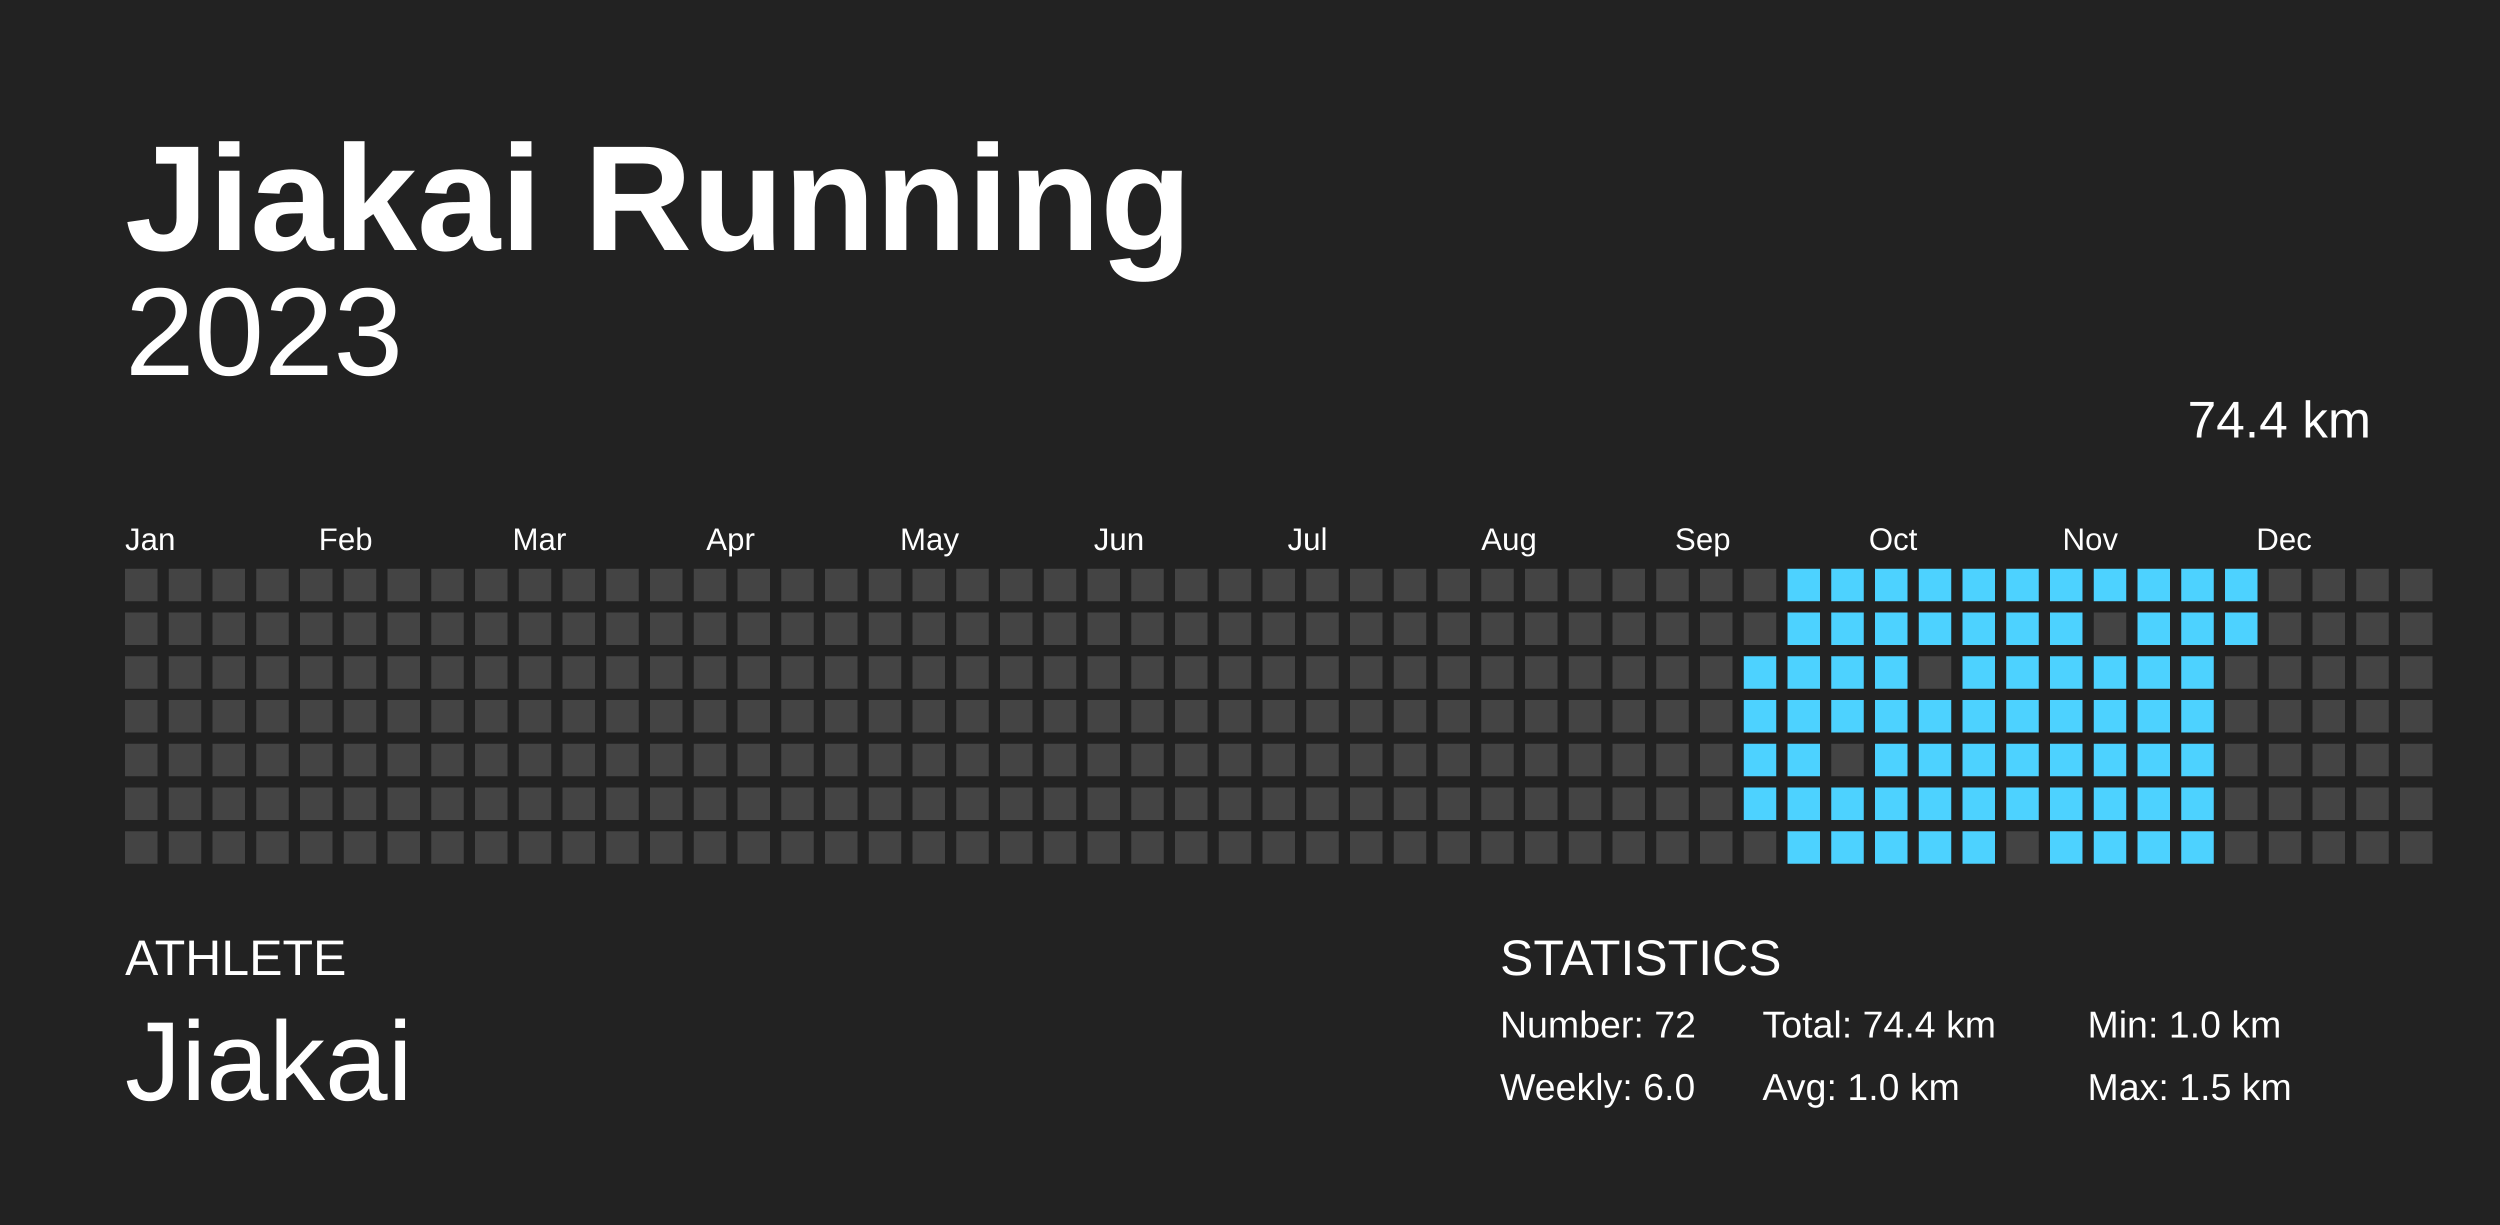
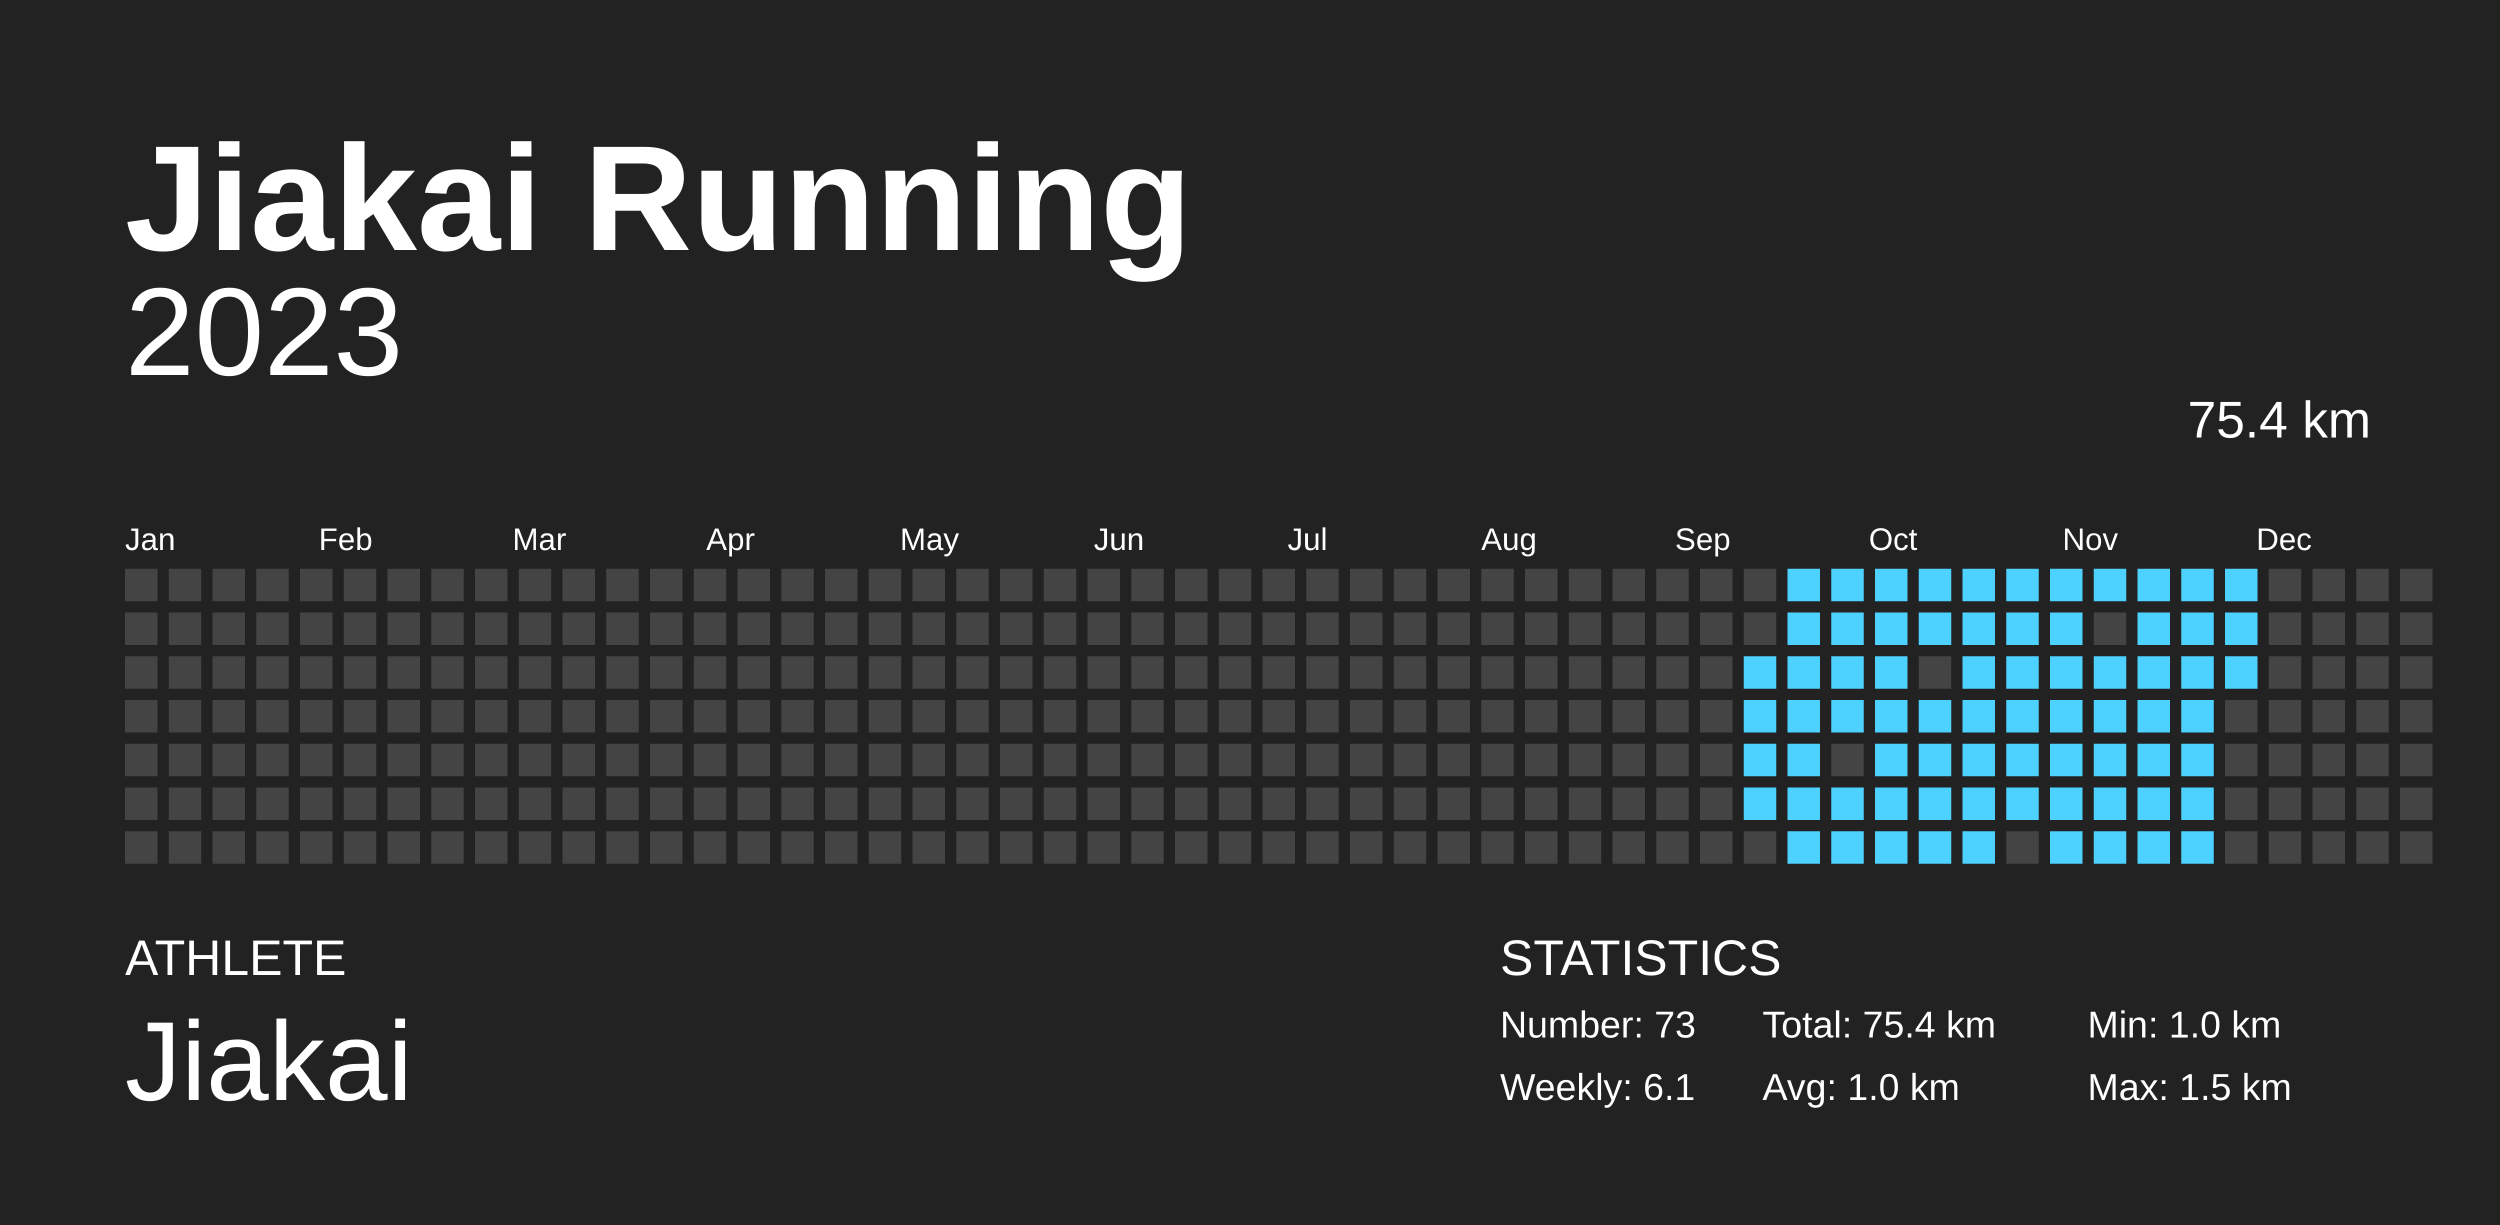
<svg xmlns="http://www.w3.org/2000/svg" baseProfile="full" height="98mm" version="1.1" viewBox="0,0,200,98" width="200mm">
  <defs />
  <rect fill="#222222" height="98" width="200" x="0" y="0" />
  <text fill="#FFFFFF" style="font-size:12px; font-family:Arial; font-weight:bold;" x="10" y="20">Jiakai Running</text>
  <text fill="#FFFFFF" style="font-size:4px; font-family:Arial" x="10" y="78">ATHLETE</text>
  <text fill="#FFFFFF" style="font-size:9px; font-family:Arial" x="10" y="88">Jiakai</text>
  <text fill="#FFFFFF" style="font-size:4px; font-family:Arial" x="120" y="78">STATISTICS</text>
-   <text fill="#FFFFFF" style="font-size:3px; font-family:Arial" x="120" y="83">Number: 72</text>
-   <text fill="#FFFFFF" style="font-size:3px; font-family:Arial" x="120" y="88">Weekly: 6.0</text>
-   <text fill="#FFFFFF" style="font-size:3px; font-family:Arial" x="141" y="83">Total: 74.4 km</text>
+   <text fill="#FFFFFF" style="font-size:3px; font-family:Arial" x="120" y="83">Number: 73</text>
+   <text fill="#FFFFFF" style="font-size:3px; font-family:Arial" x="120" y="88">Weekly: 6.1</text>
+   <text fill="#FFFFFF" style="font-size:3px; font-family:Arial" x="141" y="83">Total: 75.4 km</text>
  <text fill="#FFFFFF" style="font-size:3px; font-family:Arial" x="141" y="88">Avg: 1.0 km</text>
  <text fill="#FFFFFF" style="font-size:3px; font-family:Arial" x="167" y="83">Min: 1.0 km</text>
  <text fill="#FFFFFF" style="font-size:3px; font-family:Arial" x="167" y="88">Max: 1.5 km</text>
  <text alignment-baseline="hanging" fill="#FFFFFF" style="font-size:10.0px; font-family:Arial;" x="10" y="30">2023</text>
-   <text alignment-baseline="hanging" fill="#FFFFFF" style="font-size:4.125px; font-family:Arial;" x="175" y="35">74.4 km</text>
+   <text alignment-baseline="hanging" fill="#FFFFFF" style="font-size:4.125px; font-family:Arial;" x="175" y="35">75.4 km</text>
  <text fill="#FFFFFF" style="font-size:2.5px; font-family:Arial" x="10.0" y="44">Jan</text>
  <text fill="#FFFFFF" style="font-size:2.5px; font-family:Arial" x="25.5" y="44">Feb</text>
  <text fill="#FFFFFF" style="font-size:2.5px; font-family:Arial" x="41.0" y="44">Mar</text>
  <text fill="#FFFFFF" style="font-size:2.5px; font-family:Arial" x="56.5" y="44">Apr</text>
  <text fill="#FFFFFF" style="font-size:2.5px; font-family:Arial" x="72.0" y="44">May</text>
  <text fill="#FFFFFF" style="font-size:2.5px; font-family:Arial" x="87.5" y="44">Jun</text>
  <text fill="#FFFFFF" style="font-size:2.5px; font-family:Arial" x="103.0" y="44">Jul</text>
  <text fill="#FFFFFF" style="font-size:2.5px; font-family:Arial" x="118.5" y="44">Aug</text>
  <text fill="#FFFFFF" style="font-size:2.5px; font-family:Arial" x="134.0" y="44">Sep</text>
  <text fill="#FFFFFF" style="font-size:2.5px; font-family:Arial" x="149.5" y="44">Oct</text>
  <text fill="#FFFFFF" style="font-size:2.5px; font-family:Arial" x="165.0" y="44">Nov</text>
  <text fill="#FFFFFF" style="font-size:2.5px; font-family:Arial" x="180.5" y="44">Dec</text>
  <rect fill="#444444" height="2.6" width="2.6" x="10.0" y="45.5" />
  <rect fill="#444444" height="2.6" width="2.6" x="10.0" y="49.0" />
  <rect fill="#444444" height="2.6" width="2.6" x="10.0" y="52.5" />
  <rect fill="#444444" height="2.6" width="2.6" x="10.0" y="56.0" />
  <rect fill="#444444" height="2.6" width="2.6" x="10.0" y="59.5" />
  <rect fill="#444444" height="2.6" width="2.6" x="10.0" y="63.0" />
  <rect fill="#444444" height="2.6" width="2.6" x="10.0" y="66.5" />
  <rect fill="#444444" height="2.6" width="2.6" x="13.5" y="45.5" />
  <rect fill="#444444" height="2.6" width="2.6" x="13.5" y="49.0" />
  <rect fill="#444444" height="2.6" width="2.6" x="13.5" y="52.5" />
  <rect fill="#444444" height="2.6" width="2.6" x="13.5" y="56.0" />
  <rect fill="#444444" height="2.6" width="2.6" x="13.5" y="59.5" />
  <rect fill="#444444" height="2.6" width="2.6" x="13.5" y="63.0" />
  <rect fill="#444444" height="2.6" width="2.6" x="13.5" y="66.5" />
  <rect fill="#444444" height="2.6" width="2.6" x="17.0" y="45.5" />
  <rect fill="#444444" height="2.6" width="2.6" x="17.0" y="49.0" />
  <rect fill="#444444" height="2.6" width="2.6" x="17.0" y="52.5" />
  <rect fill="#444444" height="2.6" width="2.6" x="17.0" y="56.0" />
  <rect fill="#444444" height="2.6" width="2.6" x="17.0" y="59.5" />
  <rect fill="#444444" height="2.6" width="2.6" x="17.0" y="63.0" />
  <rect fill="#444444" height="2.6" width="2.6" x="17.0" y="66.5" />
  <rect fill="#444444" height="2.6" width="2.6" x="20.5" y="45.5" />
  <rect fill="#444444" height="2.6" width="2.6" x="20.5" y="49.0" />
  <rect fill="#444444" height="2.6" width="2.6" x="20.5" y="52.5" />
  <rect fill="#444444" height="2.6" width="2.6" x="20.5" y="56.0" />
  <rect fill="#444444" height="2.6" width="2.6" x="20.5" y="59.5" />
  <rect fill="#444444" height="2.6" width="2.6" x="20.5" y="63.0" />
  <rect fill="#444444" height="2.6" width="2.6" x="20.5" y="66.5" />
  <rect fill="#444444" height="2.6" width="2.6" x="24.0" y="45.5" />
  <rect fill="#444444" height="2.6" width="2.6" x="24.0" y="49.0" />
  <rect fill="#444444" height="2.6" width="2.6" x="24.0" y="52.5" />
  <rect fill="#444444" height="2.6" width="2.6" x="24.0" y="56.0" />
  <rect fill="#444444" height="2.6" width="2.6" x="24.0" y="59.5" />
  <rect fill="#444444" height="2.6" width="2.6" x="24.0" y="63.0" />
  <rect fill="#444444" height="2.6" width="2.6" x="24.0" y="66.5" />
  <rect fill="#444444" height="2.6" width="2.6" x="27.5" y="45.5" />
  <rect fill="#444444" height="2.6" width="2.6" x="27.5" y="49.0" />
  <rect fill="#444444" height="2.6" width="2.6" x="27.5" y="52.5" />
  <rect fill="#444444" height="2.6" width="2.6" x="27.5" y="56.0" />
  <rect fill="#444444" height="2.6" width="2.6" x="27.5" y="59.5" />
  <rect fill="#444444" height="2.6" width="2.6" x="27.5" y="63.0" />
  <rect fill="#444444" height="2.6" width="2.6" x="27.5" y="66.5" />
  <rect fill="#444444" height="2.6" width="2.6" x="31.0" y="45.5" />
  <rect fill="#444444" height="2.6" width="2.6" x="31.0" y="49.0" />
  <rect fill="#444444" height="2.6" width="2.6" x="31.0" y="52.5" />
  <rect fill="#444444" height="2.6" width="2.6" x="31.0" y="56.0" />
  <rect fill="#444444" height="2.6" width="2.6" x="31.0" y="59.5" />
  <rect fill="#444444" height="2.6" width="2.6" x="31.0" y="63.0" />
  <rect fill="#444444" height="2.6" width="2.6" x="31.0" y="66.5" />
  <rect fill="#444444" height="2.6" width="2.6" x="34.5" y="45.5" />
  <rect fill="#444444" height="2.6" width="2.6" x="34.5" y="49.0" />
  <rect fill="#444444" height="2.6" width="2.6" x="34.5" y="52.5" />
  <rect fill="#444444" height="2.6" width="2.6" x="34.5" y="56.0" />
  <rect fill="#444444" height="2.6" width="2.6" x="34.5" y="59.5" />
  <rect fill="#444444" height="2.6" width="2.6" x="34.5" y="63.0" />
  <rect fill="#444444" height="2.6" width="2.6" x="34.5" y="66.5" />
  <rect fill="#444444" height="2.6" width="2.6" x="38.0" y="45.5" />
  <rect fill="#444444" height="2.6" width="2.6" x="38.0" y="49.0" />
  <rect fill="#444444" height="2.6" width="2.6" x="38.0" y="52.5" />
  <rect fill="#444444" height="2.6" width="2.6" x="38.0" y="56.0" />
  <rect fill="#444444" height="2.6" width="2.6" x="38.0" y="59.5" />
  <rect fill="#444444" height="2.6" width="2.6" x="38.0" y="63.0" />
  <rect fill="#444444" height="2.6" width="2.6" x="38.0" y="66.5" />
  <rect fill="#444444" height="2.6" width="2.6" x="41.5" y="45.5" />
  <rect fill="#444444" height="2.6" width="2.6" x="41.5" y="49.0" />
  <rect fill="#444444" height="2.6" width="2.6" x="41.5" y="52.5" />
  <rect fill="#444444" height="2.6" width="2.6" x="41.5" y="56.0" />
  <rect fill="#444444" height="2.6" width="2.6" x="41.5" y="59.5" />
  <rect fill="#444444" height="2.6" width="2.6" x="41.5" y="63.0" />
  <rect fill="#444444" height="2.6" width="2.6" x="41.5" y="66.5" />
  <rect fill="#444444" height="2.6" width="2.6" x="45.0" y="45.5" />
  <rect fill="#444444" height="2.6" width="2.6" x="45.0" y="49.0" />
  <rect fill="#444444" height="2.6" width="2.6" x="45.0" y="52.5" />
  <rect fill="#444444" height="2.6" width="2.6" x="45.0" y="56.0" />
  <rect fill="#444444" height="2.6" width="2.6" x="45.0" y="59.5" />
  <rect fill="#444444" height="2.6" width="2.6" x="45.0" y="63.0" />
  <rect fill="#444444" height="2.6" width="2.6" x="45.0" y="66.5" />
  <rect fill="#444444" height="2.6" width="2.6" x="48.5" y="45.5" />
  <rect fill="#444444" height="2.6" width="2.6" x="48.5" y="49.0" />
  <rect fill="#444444" height="2.6" width="2.6" x="48.5" y="52.5" />
  <rect fill="#444444" height="2.6" width="2.6" x="48.5" y="56.0" />
  <rect fill="#444444" height="2.6" width="2.6" x="48.5" y="59.5" />
  <rect fill="#444444" height="2.6" width="2.6" x="48.5" y="63.0" />
  <rect fill="#444444" height="2.6" width="2.6" x="48.5" y="66.5" />
  <rect fill="#444444" height="2.6" width="2.6" x="52.0" y="45.5" />
  <rect fill="#444444" height="2.6" width="2.6" x="52.0" y="49.0" />
  <rect fill="#444444" height="2.6" width="2.6" x="52.0" y="52.5" />
  <rect fill="#444444" height="2.6" width="2.6" x="52.0" y="56.0" />
  <rect fill="#444444" height="2.6" width="2.6" x="52.0" y="59.5" />
  <rect fill="#444444" height="2.6" width="2.6" x="52.0" y="63.0" />
  <rect fill="#444444" height="2.6" width="2.6" x="52.0" y="66.5" />
  <rect fill="#444444" height="2.6" width="2.6" x="55.5" y="45.5" />
  <rect fill="#444444" height="2.6" width="2.6" x="55.5" y="49.0" />
  <rect fill="#444444" height="2.6" width="2.6" x="55.5" y="52.5" />
  <rect fill="#444444" height="2.6" width="2.6" x="55.5" y="56.0" />
  <rect fill="#444444" height="2.6" width="2.6" x="55.5" y="59.5" />
  <rect fill="#444444" height="2.6" width="2.6" x="55.5" y="63.0" />
  <rect fill="#444444" height="2.6" width="2.6" x="55.5" y="66.5" />
  <rect fill="#444444" height="2.6" width="2.6" x="59.0" y="45.5" />
  <rect fill="#444444" height="2.6" width="2.6" x="59.0" y="49.0" />
  <rect fill="#444444" height="2.6" width="2.6" x="59.0" y="52.5" />
  <rect fill="#444444" height="2.6" width="2.6" x="59.0" y="56.0" />
  <rect fill="#444444" height="2.6" width="2.6" x="59.0" y="59.5" />
  <rect fill="#444444" height="2.6" width="2.6" x="59.0" y="63.0" />
  <rect fill="#444444" height="2.6" width="2.6" x="59.0" y="66.5" />
  <rect fill="#444444" height="2.6" width="2.6" x="62.5" y="45.5" />
  <rect fill="#444444" height="2.6" width="2.6" x="62.5" y="49.0" />
  <rect fill="#444444" height="2.6" width="2.6" x="62.5" y="52.5" />
  <rect fill="#444444" height="2.6" width="2.6" x="62.5" y="56.0" />
  <rect fill="#444444" height="2.6" width="2.6" x="62.5" y="59.5" />
  <rect fill="#444444" height="2.6" width="2.6" x="62.5" y="63.0" />
  <rect fill="#444444" height="2.6" width="2.6" x="62.5" y="66.5" />
  <rect fill="#444444" height="2.6" width="2.6" x="66.0" y="45.5" />
  <rect fill="#444444" height="2.6" width="2.6" x="66.0" y="49.0" />
  <rect fill="#444444" height="2.6" width="2.6" x="66.0" y="52.5" />
  <rect fill="#444444" height="2.6" width="2.6" x="66.0" y="56.0" />
  <rect fill="#444444" height="2.6" width="2.6" x="66.0" y="59.5" />
  <rect fill="#444444" height="2.6" width="2.6" x="66.0" y="63.0" />
  <rect fill="#444444" height="2.6" width="2.6" x="66.0" y="66.5" />
  <rect fill="#444444" height="2.6" width="2.6" x="69.5" y="45.5" />
  <rect fill="#444444" height="2.6" width="2.6" x="69.5" y="49.0" />
  <rect fill="#444444" height="2.6" width="2.6" x="69.5" y="52.5" />
  <rect fill="#444444" height="2.6" width="2.6" x="69.5" y="56.0" />
  <rect fill="#444444" height="2.6" width="2.6" x="69.5" y="59.5" />
  <rect fill="#444444" height="2.6" width="2.6" x="69.5" y="63.0" />
  <rect fill="#444444" height="2.6" width="2.6" x="69.5" y="66.5" />
  <rect fill="#444444" height="2.6" width="2.6" x="73.0" y="45.5" />
  <rect fill="#444444" height="2.6" width="2.6" x="73.0" y="49.0" />
  <rect fill="#444444" height="2.6" width="2.6" x="73.0" y="52.5" />
  <rect fill="#444444" height="2.6" width="2.6" x="73.0" y="56.0" />
  <rect fill="#444444" height="2.6" width="2.6" x="73.0" y="59.5" />
  <rect fill="#444444" height="2.6" width="2.6" x="73.0" y="63.0" />
  <rect fill="#444444" height="2.6" width="2.6" x="73.0" y="66.5" />
  <rect fill="#444444" height="2.6" width="2.6" x="76.5" y="45.5" />
  <rect fill="#444444" height="2.6" width="2.6" x="76.5" y="49.0" />
  <rect fill="#444444" height="2.6" width="2.6" x="76.5" y="52.5" />
  <rect fill="#444444" height="2.6" width="2.6" x="76.5" y="56.0" />
  <rect fill="#444444" height="2.6" width="2.6" x="76.5" y="59.5" />
  <rect fill="#444444" height="2.6" width="2.6" x="76.5" y="63.0" />
  <rect fill="#444444" height="2.6" width="2.6" x="76.5" y="66.5" />
  <rect fill="#444444" height="2.6" width="2.6" x="80.0" y="45.5" />
  <rect fill="#444444" height="2.6" width="2.6" x="80.0" y="49.0" />
  <rect fill="#444444" height="2.6" width="2.6" x="80.0" y="52.5" />
  <rect fill="#444444" height="2.6" width="2.6" x="80.0" y="56.0" />
  <rect fill="#444444" height="2.6" width="2.6" x="80.0" y="59.5" />
  <rect fill="#444444" height="2.6" width="2.6" x="80.0" y="63.0" />
  <rect fill="#444444" height="2.6" width="2.6" x="80.0" y="66.5" />
  <rect fill="#444444" height="2.6" width="2.6" x="83.5" y="45.5" />
  <rect fill="#444444" height="2.6" width="2.6" x="83.5" y="49.0" />
  <rect fill="#444444" height="2.6" width="2.6" x="83.5" y="52.5" />
  <rect fill="#444444" height="2.6" width="2.6" x="83.5" y="56.0" />
  <rect fill="#444444" height="2.6" width="2.6" x="83.5" y="59.5" />
  <rect fill="#444444" height="2.6" width="2.6" x="83.5" y="63.0" />
  <rect fill="#444444" height="2.6" width="2.6" x="83.5" y="66.5" />
  <rect fill="#444444" height="2.6" width="2.6" x="87.0" y="45.5" />
  <rect fill="#444444" height="2.6" width="2.6" x="87.0" y="49.0" />
  <rect fill="#444444" height="2.6" width="2.6" x="87.0" y="52.5" />
  <rect fill="#444444" height="2.6" width="2.6" x="87.0" y="56.0" />
  <rect fill="#444444" height="2.6" width="2.6" x="87.0" y="59.5" />
  <rect fill="#444444" height="2.6" width="2.6" x="87.0" y="63.0" />
  <rect fill="#444444" height="2.6" width="2.6" x="87.0" y="66.5" />
  <rect fill="#444444" height="2.6" width="2.6" x="90.5" y="45.5" />
  <rect fill="#444444" height="2.6" width="2.6" x="90.5" y="49.0" />
  <rect fill="#444444" height="2.6" width="2.6" x="90.5" y="52.5" />
  <rect fill="#444444" height="2.6" width="2.6" x="90.5" y="56.0" />
  <rect fill="#444444" height="2.6" width="2.6" x="90.5" y="59.5" />
  <rect fill="#444444" height="2.6" width="2.6" x="90.5" y="63.0" />
  <rect fill="#444444" height="2.6" width="2.6" x="90.5" y="66.5" />
  <rect fill="#444444" height="2.6" width="2.6" x="94.0" y="45.5" />
  <rect fill="#444444" height="2.6" width="2.6" x="94.0" y="49.0" />
  <rect fill="#444444" height="2.6" width="2.6" x="94.0" y="52.5" />
  <rect fill="#444444" height="2.6" width="2.6" x="94.0" y="56.0" />
  <rect fill="#444444" height="2.6" width="2.6" x="94.0" y="59.5" />
  <rect fill="#444444" height="2.6" width="2.6" x="94.0" y="63.0" />
  <rect fill="#444444" height="2.6" width="2.6" x="94.0" y="66.5" />
  <rect fill="#444444" height="2.6" width="2.6" x="97.5" y="45.5" />
  <rect fill="#444444" height="2.6" width="2.6" x="97.5" y="49.0" />
  <rect fill="#444444" height="2.6" width="2.6" x="97.5" y="52.5" />
  <rect fill="#444444" height="2.6" width="2.6" x="97.5" y="56.0" />
  <rect fill="#444444" height="2.6" width="2.6" x="97.5" y="59.5" />
  <rect fill="#444444" height="2.6" width="2.6" x="97.5" y="63.0" />
  <rect fill="#444444" height="2.6" width="2.6" x="97.5" y="66.5" />
  <rect fill="#444444" height="2.6" width="2.6" x="101.0" y="45.5" />
  <rect fill="#444444" height="2.6" width="2.6" x="101.0" y="49.0" />
  <rect fill="#444444" height="2.6" width="2.6" x="101.0" y="52.5" />
  <rect fill="#444444" height="2.6" width="2.6" x="101.0" y="56.0" />
  <rect fill="#444444" height="2.6" width="2.6" x="101.0" y="59.5" />
  <rect fill="#444444" height="2.6" width="2.6" x="101.0" y="63.0" />
  <rect fill="#444444" height="2.6" width="2.6" x="101.0" y="66.5" />
  <rect fill="#444444" height="2.6" width="2.6" x="104.5" y="45.5" />
  <rect fill="#444444" height="2.6" width="2.6" x="104.5" y="49.0" />
  <rect fill="#444444" height="2.6" width="2.6" x="104.5" y="52.5" />
  <rect fill="#444444" height="2.6" width="2.6" x="104.5" y="56.0" />
  <rect fill="#444444" height="2.6" width="2.6" x="104.5" y="59.5" />
  <rect fill="#444444" height="2.6" width="2.6" x="104.5" y="63.0" />
  <rect fill="#444444" height="2.6" width="2.6" x="104.5" y="66.5" />
  <rect fill="#444444" height="2.6" width="2.6" x="108.0" y="45.5" />
  <rect fill="#444444" height="2.6" width="2.6" x="108.0" y="49.0" />
  <rect fill="#444444" height="2.6" width="2.6" x="108.0" y="52.5" />
  <rect fill="#444444" height="2.6" width="2.6" x="108.0" y="56.0" />
  <rect fill="#444444" height="2.6" width="2.6" x="108.0" y="59.5" />
  <rect fill="#444444" height="2.6" width="2.6" x="108.0" y="63.0" />
  <rect fill="#444444" height="2.6" width="2.6" x="108.0" y="66.5" />
  <rect fill="#444444" height="2.6" width="2.6" x="111.5" y="45.5" />
  <rect fill="#444444" height="2.6" width="2.6" x="111.5" y="49.0" />
  <rect fill="#444444" height="2.6" width="2.6" x="111.5" y="52.5" />
  <rect fill="#444444" height="2.6" width="2.6" x="111.5" y="56.0" />
  <rect fill="#444444" height="2.6" width="2.6" x="111.5" y="59.5" />
  <rect fill="#444444" height="2.6" width="2.6" x="111.5" y="63.0" />
  <rect fill="#444444" height="2.6" width="2.6" x="111.5" y="66.5" />
  <rect fill="#444444" height="2.6" width="2.6" x="115.0" y="45.5" />
  <rect fill="#444444" height="2.6" width="2.6" x="115.0" y="49.0" />
  <rect fill="#444444" height="2.6" width="2.6" x="115.0" y="52.5" />
  <rect fill="#444444" height="2.6" width="2.6" x="115.0" y="56.0" />
  <rect fill="#444444" height="2.6" width="2.6" x="115.0" y="59.5" />
  <rect fill="#444444" height="2.6" width="2.6" x="115.0" y="63.0" />
  <rect fill="#444444" height="2.6" width="2.6" x="115.0" y="66.5" />
  <rect fill="#444444" height="2.6" width="2.6" x="118.5" y="45.5" />
  <rect fill="#444444" height="2.6" width="2.6" x="118.5" y="49.0" />
  <rect fill="#444444" height="2.6" width="2.6" x="118.5" y="52.5" />
  <rect fill="#444444" height="2.6" width="2.6" x="118.5" y="56.0" />
  <rect fill="#444444" height="2.6" width="2.6" x="118.5" y="59.5" />
  <rect fill="#444444" height="2.6" width="2.6" x="118.5" y="63.0" />
  <rect fill="#444444" height="2.6" width="2.6" x="118.5" y="66.5" />
  <rect fill="#444444" height="2.6" width="2.6" x="122.0" y="45.5" />
  <rect fill="#444444" height="2.6" width="2.6" x="122.0" y="49.0" />
  <rect fill="#444444" height="2.6" width="2.6" x="122.0" y="52.5" />
  <rect fill="#444444" height="2.6" width="2.6" x="122.0" y="56.0" />
  <rect fill="#444444" height="2.6" width="2.6" x="122.0" y="59.5" />
  <rect fill="#444444" height="2.6" width="2.6" x="122.0" y="63.0" />
  <rect fill="#444444" height="2.6" width="2.6" x="122.0" y="66.5" />
  <rect fill="#444444" height="2.6" width="2.6" x="125.5" y="45.5" />
  <rect fill="#444444" height="2.6" width="2.6" x="125.5" y="49.0" />
  <rect fill="#444444" height="2.6" width="2.6" x="125.5" y="52.5" />
  <rect fill="#444444" height="2.6" width="2.6" x="125.5" y="56.0" />
  <rect fill="#444444" height="2.6" width="2.6" x="125.5" y="59.5" />
  <rect fill="#444444" height="2.6" width="2.6" x="125.5" y="63.0" />
  <rect fill="#444444" height="2.6" width="2.6" x="125.5" y="66.5" />
  <rect fill="#444444" height="2.6" width="2.6" x="129.0" y="45.5" />
  <rect fill="#444444" height="2.6" width="2.6" x="129.0" y="49.0" />
  <rect fill="#444444" height="2.6" width="2.6" x="129.0" y="52.5" />
  <rect fill="#444444" height="2.6" width="2.6" x="129.0" y="56.0" />
  <rect fill="#444444" height="2.6" width="2.6" x="129.0" y="59.5" />
  <rect fill="#444444" height="2.6" width="2.6" x="129.0" y="63.0" />
  <rect fill="#444444" height="2.6" width="2.6" x="129.0" y="66.5" />
  <rect fill="#444444" height="2.6" width="2.6" x="132.5" y="45.5" />
  <rect fill="#444444" height="2.6" width="2.6" x="132.5" y="49.0" />
  <rect fill="#444444" height="2.6" width="2.6" x="132.5" y="52.5" />
  <rect fill="#444444" height="2.6" width="2.6" x="132.5" y="56.0" />
  <rect fill="#444444" height="2.6" width="2.6" x="132.5" y="59.5" />
  <rect fill="#444444" height="2.6" width="2.6" x="132.5" y="63.0" />
  <rect fill="#444444" height="2.6" width="2.6" x="132.5" y="66.5" />
  <rect fill="#444444" height="2.6" width="2.6" x="136.0" y="45.5" />
  <rect fill="#444444" height="2.6" width="2.6" x="136.0" y="49.0" />
  <rect fill="#444444" height="2.6" width="2.6" x="136.0" y="52.5" />
  <rect fill="#444444" height="2.6" width="2.6" x="136.0" y="56.0" />
  <rect fill="#444444" height="2.6" width="2.6" x="136.0" y="59.5" />
  <rect fill="#444444" height="2.6" width="2.6" x="136.0" y="63.0" />
  <rect fill="#444444" height="2.6" width="2.6" x="136.0" y="66.5" />
  <rect fill="#444444" height="2.6" width="2.6" x="139.5" y="45.5" />
  <rect fill="#444444" height="2.6" width="2.6" x="139.5" y="49.0" />
  <rect fill="#4dd2ff" height="2.6" width="2.6" x="139.5" y="52.5" />
  <rect fill="#4dd2ff" height="2.6" width="2.6" x="139.5" y="56.0" />
  <rect fill="#4dd2ff" height="2.6" width="2.6" x="139.5" y="59.5" />
  <rect fill="#4dd2ff" height="2.6" width="2.6" x="139.5" y="63.0" />
  <rect fill="#444444" height="2.6" width="2.6" x="139.5" y="66.5" />
  <rect fill="#4dd2ff" height="2.6" width="2.6" x="143.0" y="45.5" />
  <rect fill="#4dd2ff" height="2.6" width="2.6" x="143.0" y="49.0" />
  <rect fill="#4dd2ff" height="2.6" width="2.6" x="143.0" y="52.5" />
  <rect fill="#4dd2ff" height="2.6" width="2.6" x="143.0" y="56.0" />
  <rect fill="#4dd2ff" height="2.6" width="2.6" x="143.0" y="59.5" />
  <rect fill="#4dd2ff" height="2.6" width="2.6" x="143.0" y="63.0" />
  <rect fill="#4dd2ff" height="2.6" width="2.6" x="143.0" y="66.5" />
  <rect fill="#4dd2ff" height="2.6" width="2.6" x="146.5" y="45.5" />
  <rect fill="#4dd2ff" height="2.6" width="2.6" x="146.5" y="49.0" />
  <rect fill="#4dd2ff" height="2.6" width="2.6" x="146.5" y="52.5" />
  <rect fill="#4dd2ff" height="2.6" width="2.6" x="146.5" y="56.0" />
  <rect fill="#444444" height="2.6" width="2.6" x="146.5" y="59.5" />
  <rect fill="#4dd2ff" height="2.6" width="2.6" x="146.5" y="63.0" />
  <rect fill="#4dd2ff" height="2.6" width="2.6" x="146.5" y="66.5" />
  <rect fill="#4dd2ff" height="2.6" width="2.6" x="150.0" y="45.5" />
  <rect fill="#4dd2ff" height="2.6" width="2.6" x="150.0" y="49.0" />
  <rect fill="#4dd2ff" height="2.6" width="2.6" x="150.0" y="52.5" />
  <rect fill="#4dd2ff" height="2.6" width="2.6" x="150.0" y="56.0" />
  <rect fill="#4dd2ff" height="2.6" width="2.6" x="150.0" y="59.5" />
  <rect fill="#4dd2ff" height="2.6" width="2.6" x="150.0" y="63.0" />
  <rect fill="#4dd2ff" height="2.6" width="2.6" x="150.0" y="66.5" />
  <rect fill="#4dd2ff" height="2.6" width="2.6" x="153.5" y="45.5" />
  <rect fill="#4dd2ff" height="2.6" width="2.6" x="153.5" y="49.0" />
  <rect fill="#444444" height="2.6" width="2.6" x="153.5" y="52.5" />
  <rect fill="#4dd2ff" height="2.6" width="2.6" x="153.5" y="56.0" />
  <rect fill="#4dd2ff" height="2.6" width="2.6" x="153.5" y="59.5" />
  <rect fill="#4dd2ff" height="2.6" width="2.6" x="153.5" y="63.0" />
  <rect fill="#4dd2ff" height="2.6" width="2.6" x="153.5" y="66.5" />
  <rect fill="#4dd2ff" height="2.6" width="2.6" x="157.0" y="45.5" />
  <rect fill="#4dd2ff" height="2.6" width="2.6" x="157.0" y="49.0" />
  <rect fill="#4dd2ff" height="2.6" width="2.6" x="157.0" y="52.5" />
  <rect fill="#4dd2ff" height="2.6" width="2.6" x="157.0" y="56.0" />
  <rect fill="#4dd2ff" height="2.6" width="2.6" x="157.0" y="59.5" />
  <rect fill="#4dd2ff" height="2.6" width="2.6" x="157.0" y="63.0" />
  <rect fill="#4dd2ff" height="2.6" width="2.6" x="157.0" y="66.5" />
  <rect fill="#4dd2ff" height="2.6" width="2.6" x="160.5" y="45.5" />
  <rect fill="#4dd2ff" height="2.6" width="2.6" x="160.5" y="49.0" />
  <rect fill="#4dd2ff" height="2.6" width="2.6" x="160.5" y="52.5" />
  <rect fill="#4dd2ff" height="2.6" width="2.6" x="160.5" y="56.0" />
  <rect fill="#4dd2ff" height="2.6" width="2.6" x="160.5" y="59.5" />
  <rect fill="#4dd2ff" height="2.6" width="2.6" x="160.5" y="63.0" />
  <rect fill="#444444" height="2.6" width="2.6" x="160.5" y="66.5" />
  <rect fill="#4dd2ff" height="2.6" width="2.6" x="164.0" y="45.5" />
  <rect fill="#4dd2ff" height="2.6" width="2.6" x="164.0" y="49.0" />
  <rect fill="#4dd2ff" height="2.6" width="2.6" x="164.0" y="52.5" />
  <rect fill="#4dd2ff" height="2.6" width="2.6" x="164.0" y="56.0" />
  <rect fill="#4dd2ff" height="2.6" width="2.6" x="164.0" y="59.5" />
  <rect fill="#4dd2ff" height="2.6" width="2.6" x="164.0" y="63.0" />
  <rect fill="#4dd2ff" height="2.6" width="2.6" x="164.0" y="66.5" />
  <rect fill="#4dd2ff" height="2.6" width="2.6" x="167.5" y="45.5" />
  <rect fill="#444444" height="2.6" width="2.6" x="167.5" y="49.0" />
  <rect fill="#4dd2ff" height="2.6" width="2.6" x="167.5" y="52.5" />
  <rect fill="#4dd2ff" height="2.6" width="2.6" x="167.5" y="56.0" />
  <rect fill="#4dd2ff" height="2.6" width="2.6" x="167.5" y="59.5" />
  <rect fill="#4dd2ff" height="2.6" width="2.6" x="167.5" y="63.0" />
  <rect fill="#4dd2ff" height="2.6" width="2.6" x="167.5" y="66.5" />
  <rect fill="#4dd2ff" height="2.6" width="2.6" x="171.0" y="45.5" />
  <rect fill="#4dd2ff" height="2.6" width="2.6" x="171.0" y="49.0" />
  <rect fill="#4dd2ff" height="2.6" width="2.6" x="171.0" y="52.5" />
  <rect fill="#4dd2ff" height="2.6" width="2.6" x="171.0" y="56.0" />
  <rect fill="#4dd2ff" height="2.6" width="2.6" x="171.0" y="59.5" />
  <rect fill="#4dd2ff" height="2.6" width="2.6" x="171.0" y="63.0" />
  <rect fill="#4dd2ff" height="2.6" width="2.6" x="171.0" y="66.5" />
  <rect fill="#4dd2ff" height="2.6" width="2.6" x="174.5" y="45.5" />
  <rect fill="#4dd2ff" height="2.6" width="2.6" x="174.5" y="49.0" />
  <rect fill="#4dd2ff" height="2.6" width="2.6" x="174.5" y="52.5" />
  <rect fill="#4dd2ff" height="2.6" width="2.6" x="174.5" y="56.0" />
  <rect fill="#4dd2ff" height="2.6" width="2.6" x="174.5" y="59.5" />
  <rect fill="#4dd2ff" height="2.6" width="2.6" x="174.5" y="63.0" />
  <rect fill="#4dd2ff" height="2.6" width="2.6" x="174.5" y="66.5" />
  <rect fill="#4dd2ff" height="2.6" width="2.6" x="178.0" y="45.5" />
  <rect fill="#4dd2ff" height="2.6" width="2.6" x="178.0" y="49.0" />
-   <rect fill="#444444" height="2.6" width="2.6" x="178.0" y="52.5" />
+   <rect fill="#4dd2ff" height="2.6" width="2.6" x="178.0" y="52.5" />
  <rect fill="#444444" height="2.6" width="2.6" x="178.0" y="56.0" />
  <rect fill="#444444" height="2.6" width="2.6" x="178.0" y="59.5" />
  <rect fill="#444444" height="2.6" width="2.6" x="178.0" y="63.0" />
  <rect fill="#444444" height="2.6" width="2.6" x="178.0" y="66.5" />
  <rect fill="#444444" height="2.6" width="2.6" x="181.5" y="45.5" />
  <rect fill="#444444" height="2.6" width="2.6" x="181.5" y="49.0" />
  <rect fill="#444444" height="2.6" width="2.6" x="181.5" y="52.5" />
  <rect fill="#444444" height="2.6" width="2.6" x="181.5" y="56.0" />
  <rect fill="#444444" height="2.6" width="2.6" x="181.5" y="59.5" />
  <rect fill="#444444" height="2.6" width="2.6" x="181.5" y="63.0" />
  <rect fill="#444444" height="2.6" width="2.6" x="181.5" y="66.5" />
  <rect fill="#444444" height="2.6" width="2.6" x="185.0" y="45.5" />
  <rect fill="#444444" height="2.6" width="2.6" x="185.0" y="49.0" />
  <rect fill="#444444" height="2.6" width="2.6" x="185.0" y="52.5" />
  <rect fill="#444444" height="2.6" width="2.6" x="185.0" y="56.0" />
  <rect fill="#444444" height="2.6" width="2.6" x="185.0" y="59.5" />
  <rect fill="#444444" height="2.6" width="2.6" x="185.0" y="63.0" />
  <rect fill="#444444" height="2.6" width="2.6" x="185.0" y="66.5" />
  <rect fill="#444444" height="2.6" width="2.6" x="188.5" y="45.5" />
  <rect fill="#444444" height="2.6" width="2.6" x="188.5" y="49.0" />
  <rect fill="#444444" height="2.6" width="2.6" x="188.5" y="52.5" />
  <rect fill="#444444" height="2.6" width="2.6" x="188.5" y="56.0" />
  <rect fill="#444444" height="2.6" width="2.6" x="188.5" y="59.5" />
  <rect fill="#444444" height="2.6" width="2.6" x="188.5" y="63.0" />
  <rect fill="#444444" height="2.6" width="2.6" x="188.5" y="66.5" />
  <rect fill="#444444" height="2.6" width="2.6" x="192.0" y="45.5" />
  <rect fill="#444444" height="2.6" width="2.6" x="192.0" y="49.0" />
  <rect fill="#444444" height="2.6" width="2.6" x="192.0" y="52.5" />
  <rect fill="#444444" height="2.6" width="2.6" x="192.0" y="56.0" />
  <rect fill="#444444" height="2.6" width="2.6" x="192.0" y="59.5" />
  <rect fill="#444444" height="2.6" width="2.6" x="192.0" y="63.0" />
  <rect fill="#444444" height="2.6" width="2.6" x="192.0" y="66.5" />
</svg>
